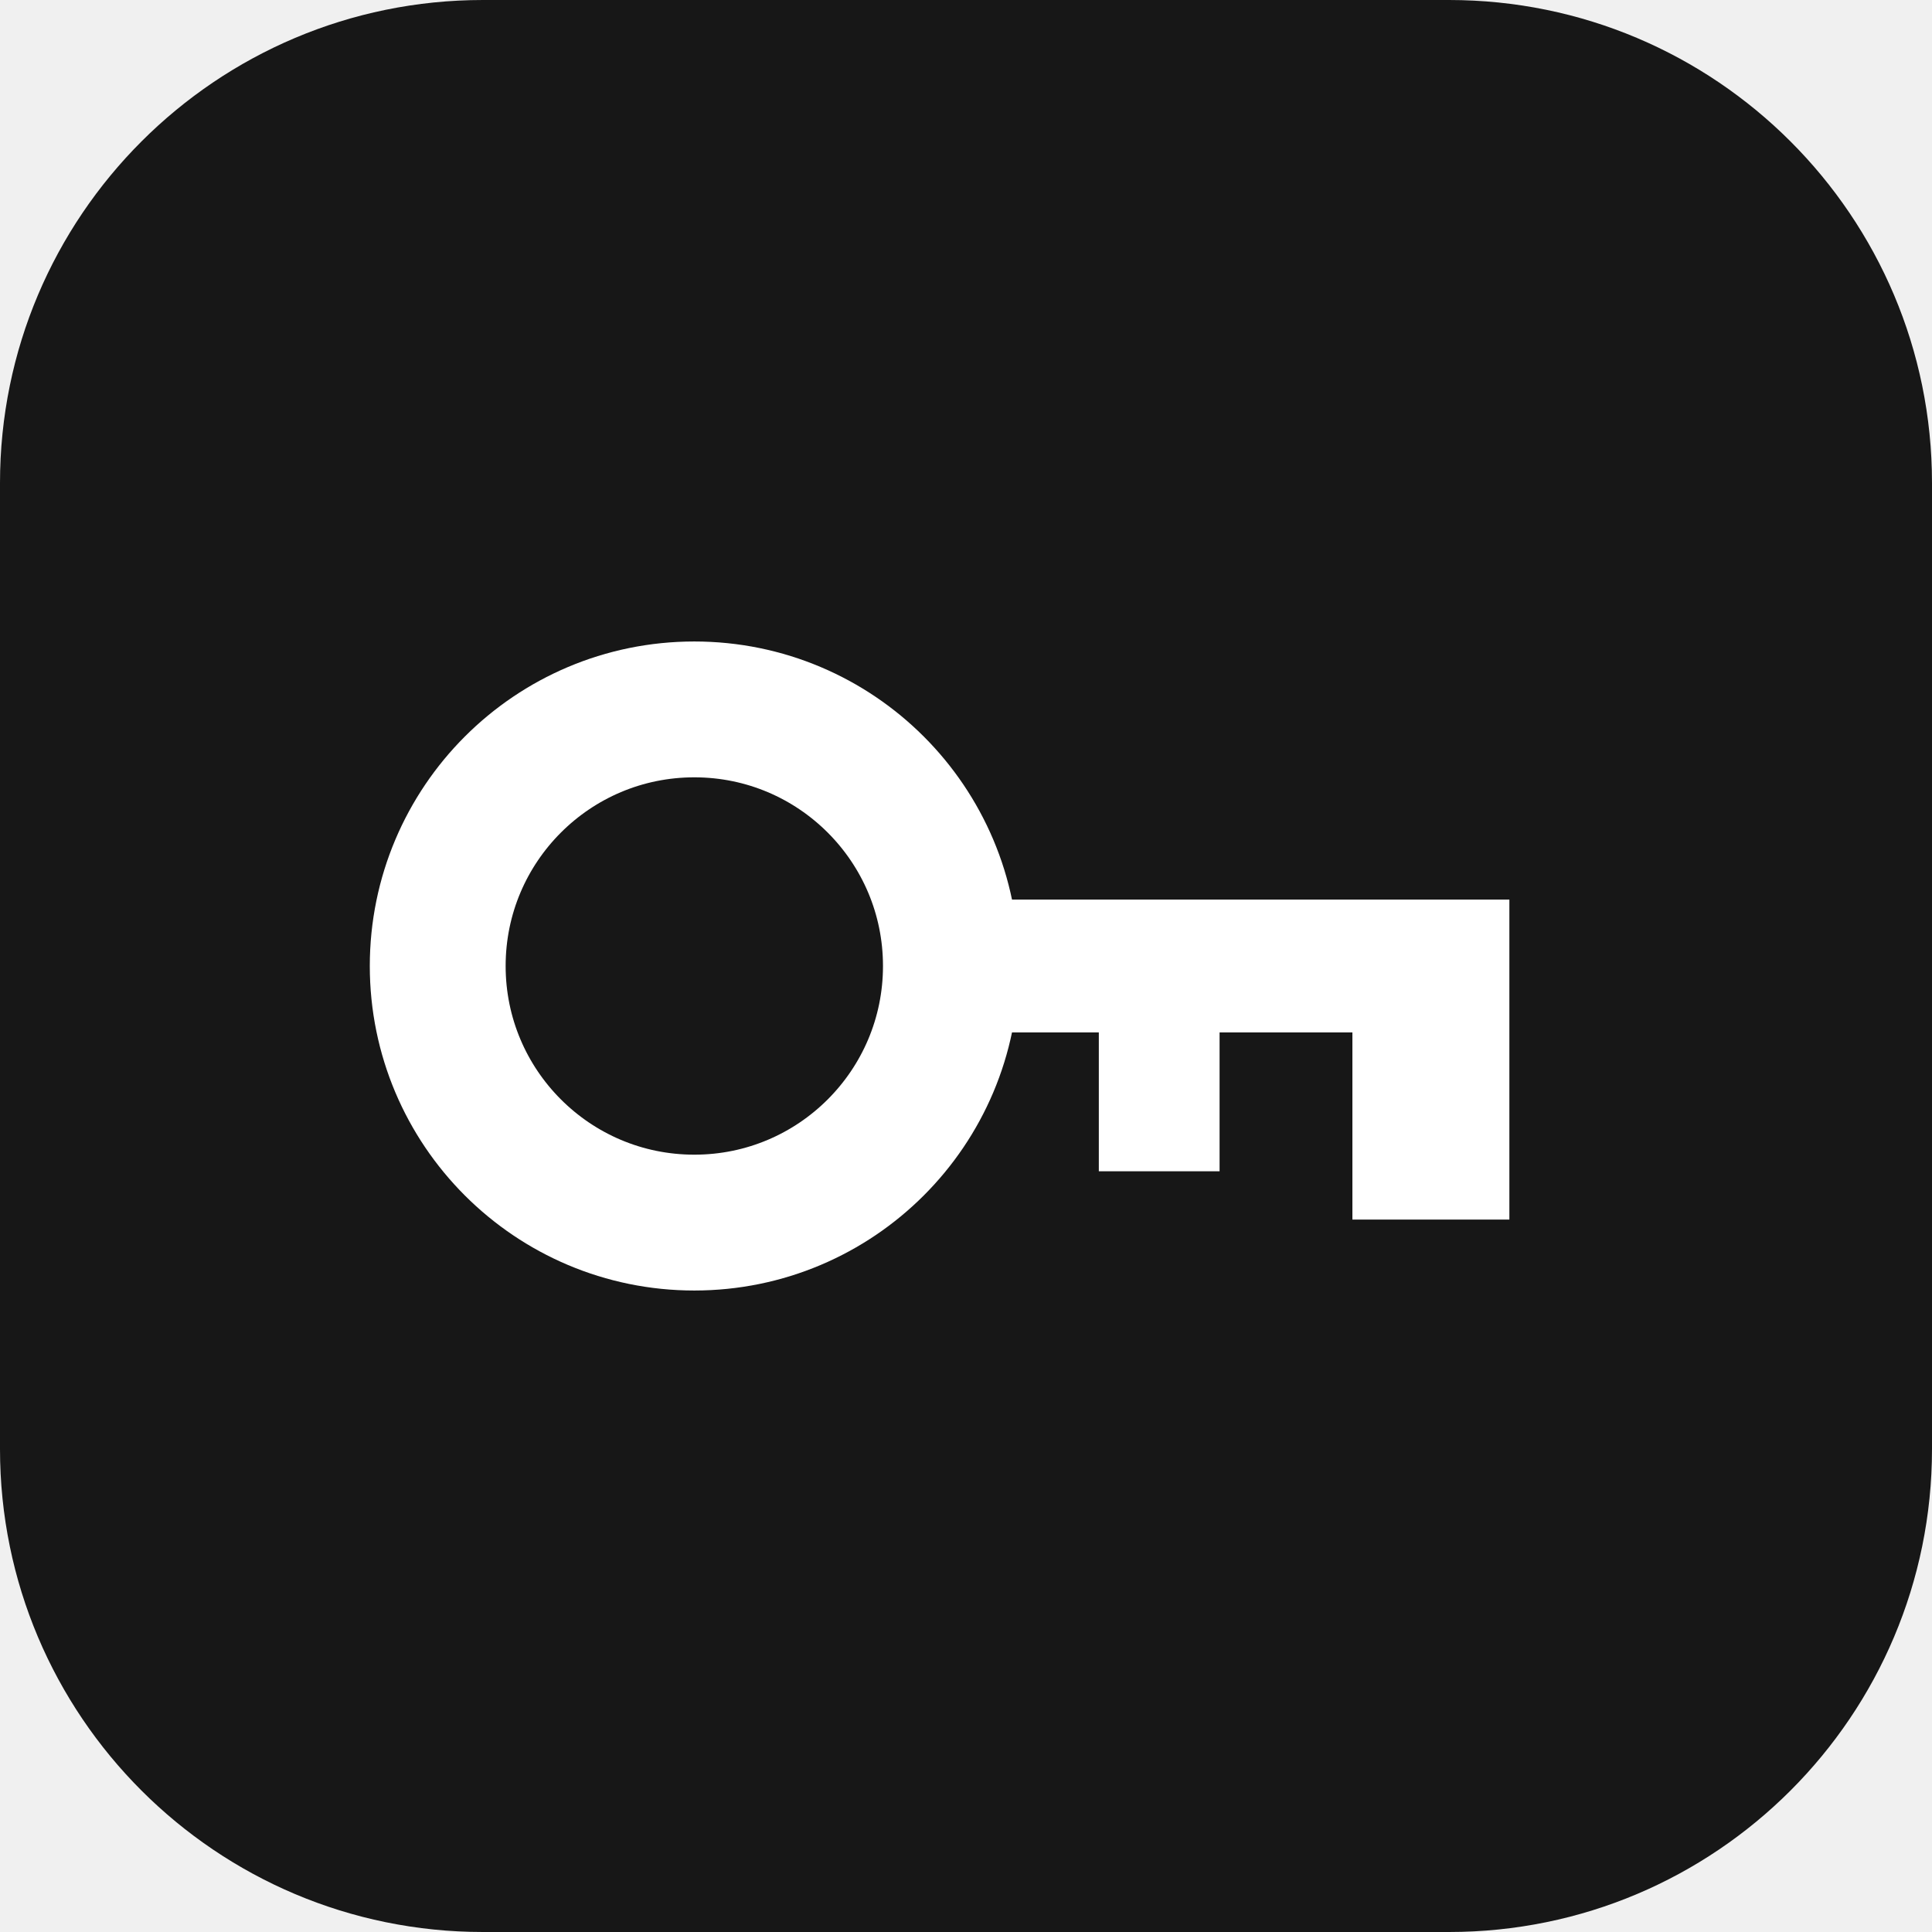
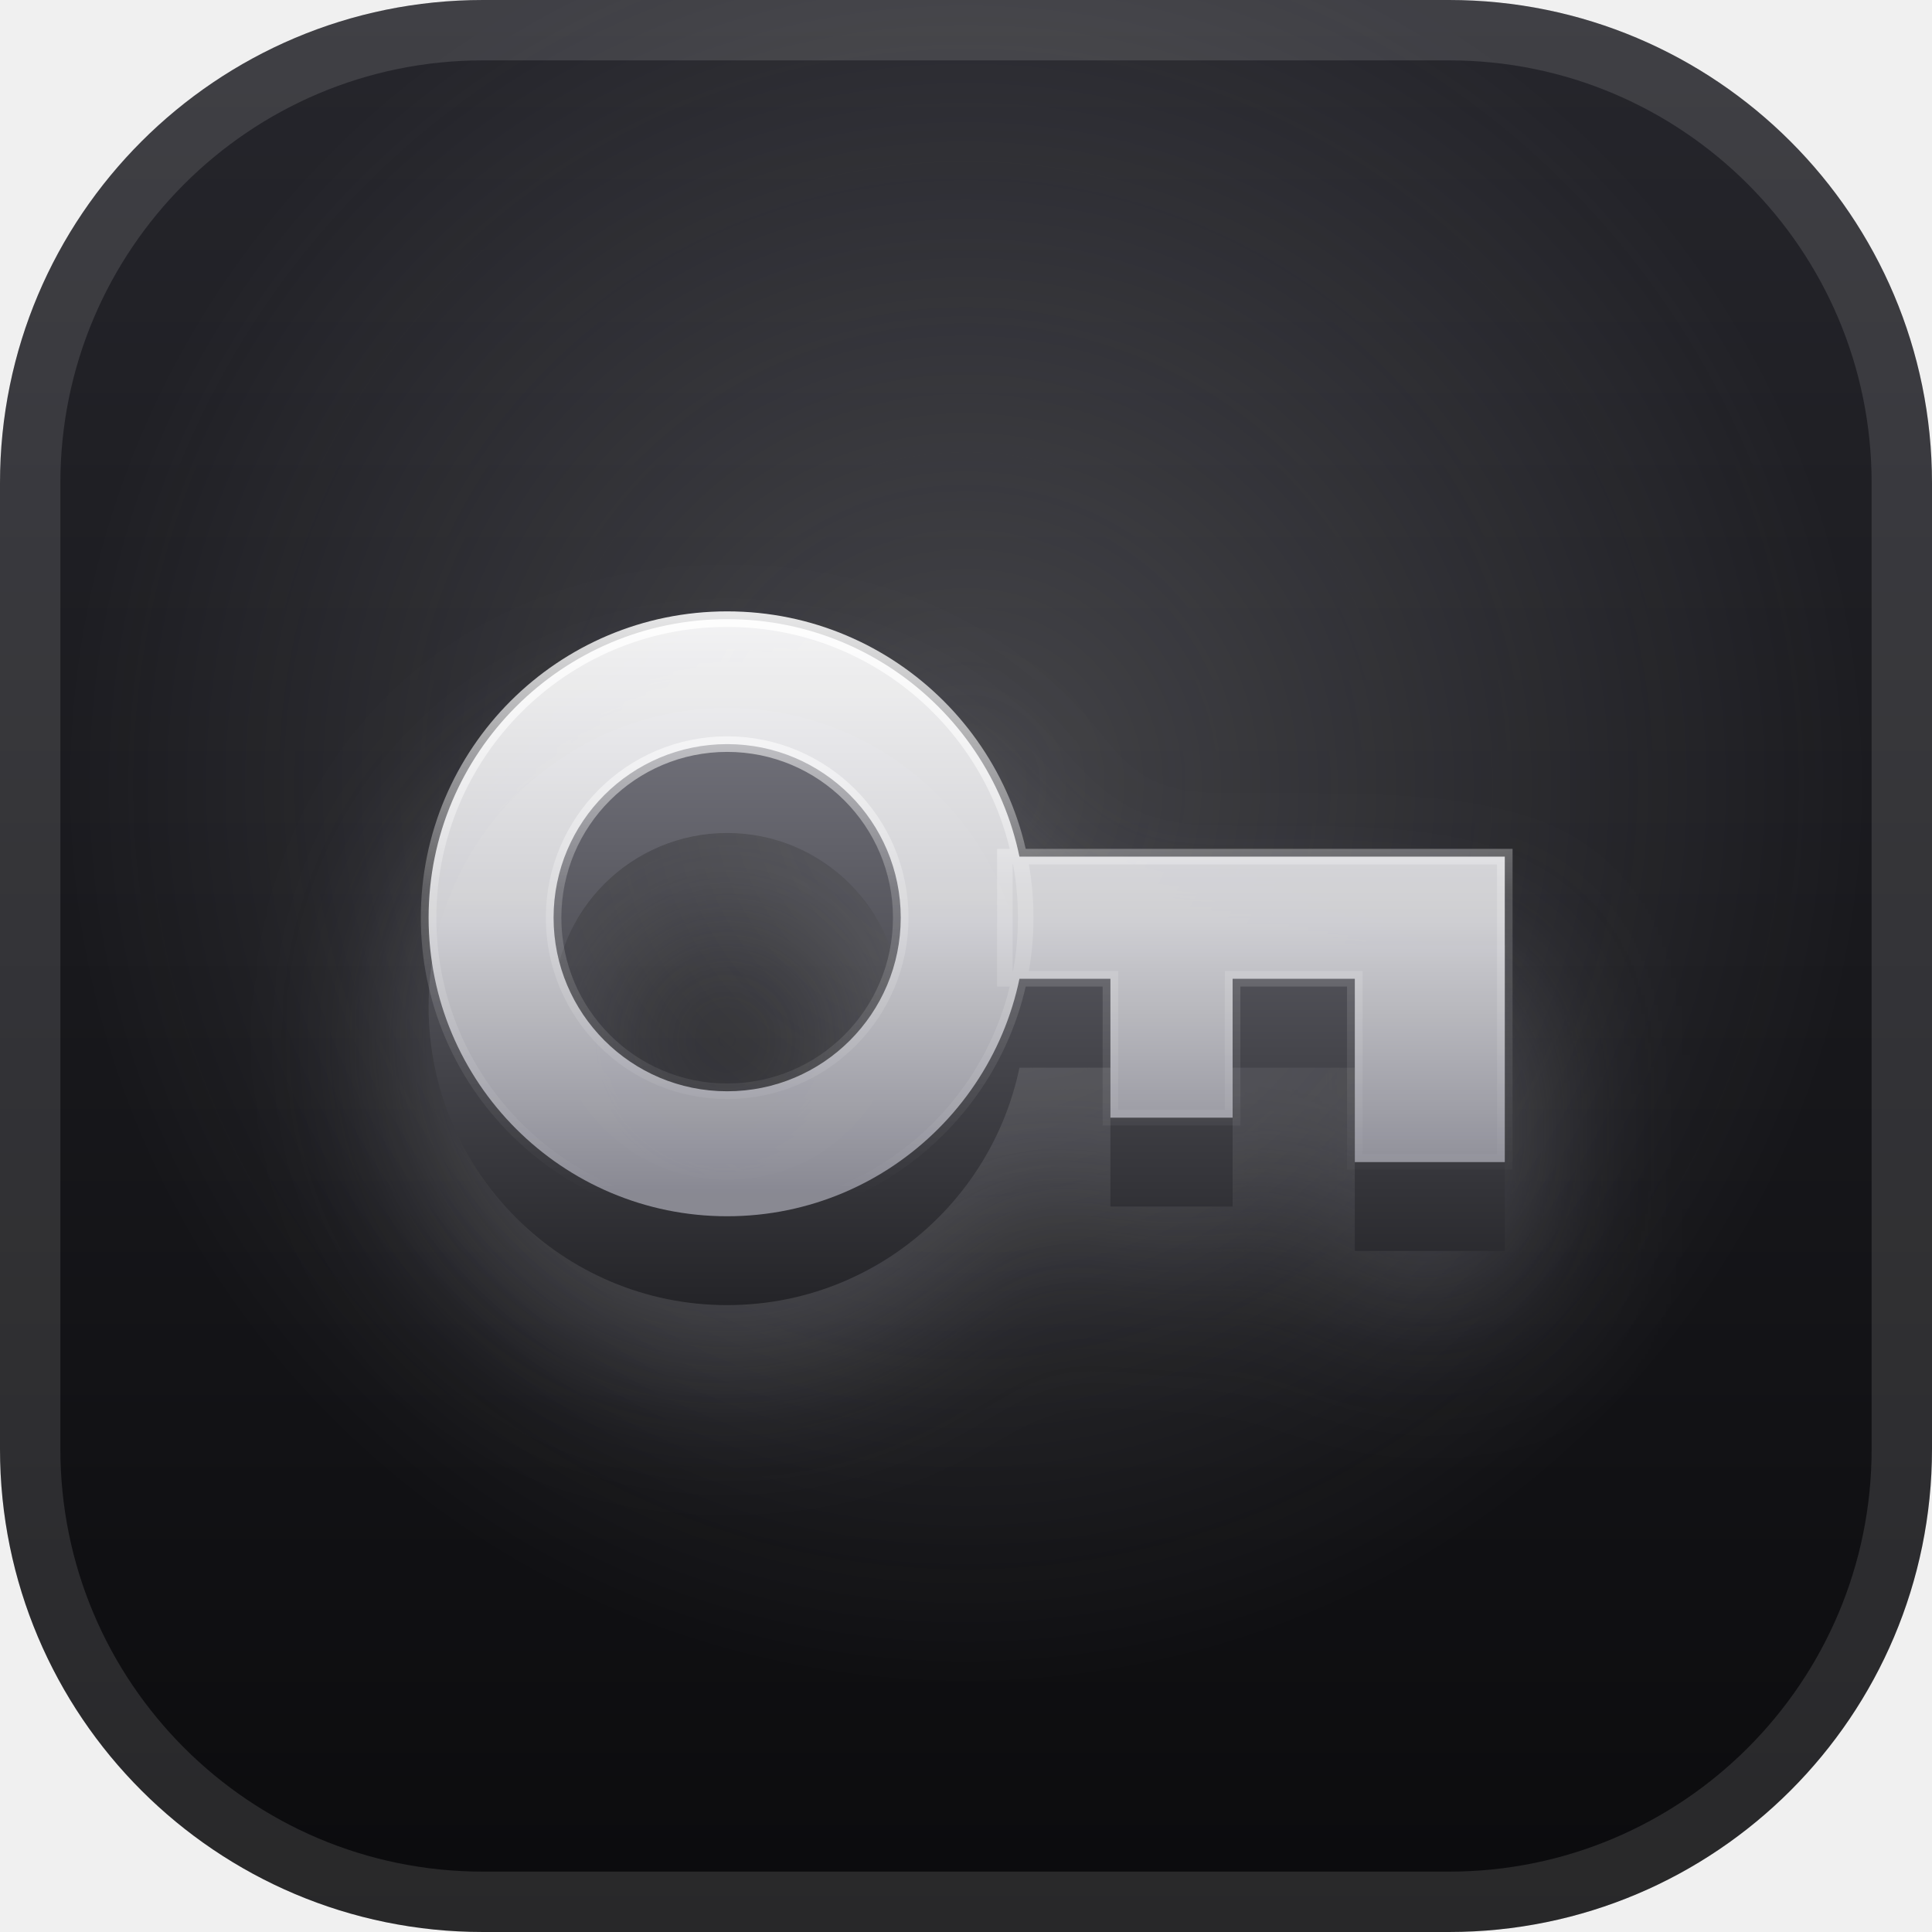
<svg xmlns="http://www.w3.org/2000/svg" width="512" height="512" viewBox="0 0 32 32">
-   <rect width="32" height="32" rx="8" fill="#171717" />
-   <path d="M15.75 14.9H25V20.2H22.4V17.1H20.2V19.4H18.2V17.1H15.75Z" fill="#ffffff" />
-   <path d="M15.75 16a4.25 4.25 0 1 1-8.5 0 4.25 4.25 0 0 1 8.5 0Z" fill="none" stroke="#ffffff" stroke-width="2.25" stroke-linecap="round" stroke-linejoin="round" />
+   <defs>
+     <linearGradient id="t" x1="0" y1="0" x2="0" y2="32" gradientUnits="userSpaceOnUse">
+       <stop offset="0" stop-color="#26262c" />
+       <stop offset="1" stop-color="#0b0b0d" />
+     </linearGradient>
+     <radialGradient id="l" cx="16" cy="13" r="15" gradientUnits="userSpaceOnUse">
+       <stop offset="0" stop-color="#d4d4d8" stop-opacity=".22" />
+       <stop offset="1" stop-color="#d4d4d8" stop-opacity="0" />
+     </radialGradient>
+   </defs>
+   <rect width="32" height="32" rx="8" fill="url(#t)" />
+   <rect width="32" height="32" rx="8" fill="url(#l)" />
+   <rect x=".5" y=".5" width="31" height="31" rx="7.5" fill="none" stroke="#fff" stroke-opacity=".12" />
+   <g transform="translate(16 15.2) scale(.92) translate(-15.8 -16)">
+     <defs>
+       <linearGradient id="ka" x1="0" y1="10" x2="0" y2="21" gradientUnits="userSpaceOnUse">
+         <stop offset="0" stop-color="#ffffff" />
+         <stop offset=".55" stop-color="#d4d4d8" />
+         <stop offset="1" stop-color="#8c8c96" />
+       </linearGradient>
+       <linearGradient id="kb" x1="0" y1="11" x2="0" y2="23" gradientUnits="userSpaceOnUse">
+         <stop offset="0" stop-color="#71717a" />
+         <stop offset="1" stop-color="#18181b" />
+       </linearGradient>
+       <linearGradient id="ke" x1="0" y1="10" x2="0" y2="21" gradientUnits="userSpaceOnUse">
+         <stop offset="0" stop-color="#fff" stop-opacity=".95" />
+         <stop offset=".5" stop-color="#fff" stop-opacity=".2" />
+         <stop offset="1" stop-color="#fff" stop-opacity="0" />
+       </linearGradient>
+       <filter id="kf" x="-40%" y="-40%" width="180%" height="180%">
+         <feGaussianBlur stdDeviation="1.6" />
+       </filter>
+     </defs>
+     <path d="M6.125 16a5.375 5.375 0 1 1 10.75 0a5.375 5.375 0 1 1-10.75 0Z M8.375 16a3.125 3.125 0 1 0 6.25 0a3.125 3.125 0 1 0-6.25 0Z M16.5 14.9H25.5V20.4H22.8V17.1H20.6V19.6H18.4V17.1H16.5Z" fill="#a1a1aa" opacity=".45" filter="url(#kf)" transform="translate(0 2.2)" />
+     <path d="M6.125 16a5.375 5.375 0 1 1 10.75 0a5.375 5.375 0 1 1-10.75 0Z M8.375 16a3.125 3.125 0 1 0 6.25 0a3.125 3.125 0 1 0-6.25 0Z M16.5 14.9H25.5V20.4H22.8V17.1H20.6V19.6H18.4V17.1H16.5Z" fill="url(#kb)" transform="translate(0 1.6)" />
+     <path d="M6.125 16a5.375 5.375 0 1 1 10.75 0a5.375 5.375 0 1 1-10.75 0Z M8.375 16a3.125 3.125 0 1 0 6.25 0a3.125 3.125 0 1 0-6.25 0Z M16.5 14.9H25.5V20.4H22.8V17.1H20.6V19.6H18.4V17.1H16.5Z" fill="url(#ka)" opacity=".96" />
+     <path d="M6.125 16a5.375 5.375 0 1 1 10.75 0a5.375 5.375 0 1 1-10.75 0Z M8.375 16a3.125 3.125 0 1 0 6.25 0a3.125 3.125 0 1 0-6.25 0Z M16.5 14.9H25.5V20.4H22.8V17.1H20.6V19.6H18.4V17.1H16.5Z" fill="none" stroke="url(#ke)" stroke-width=".28" />
+   </g>
</svg>
